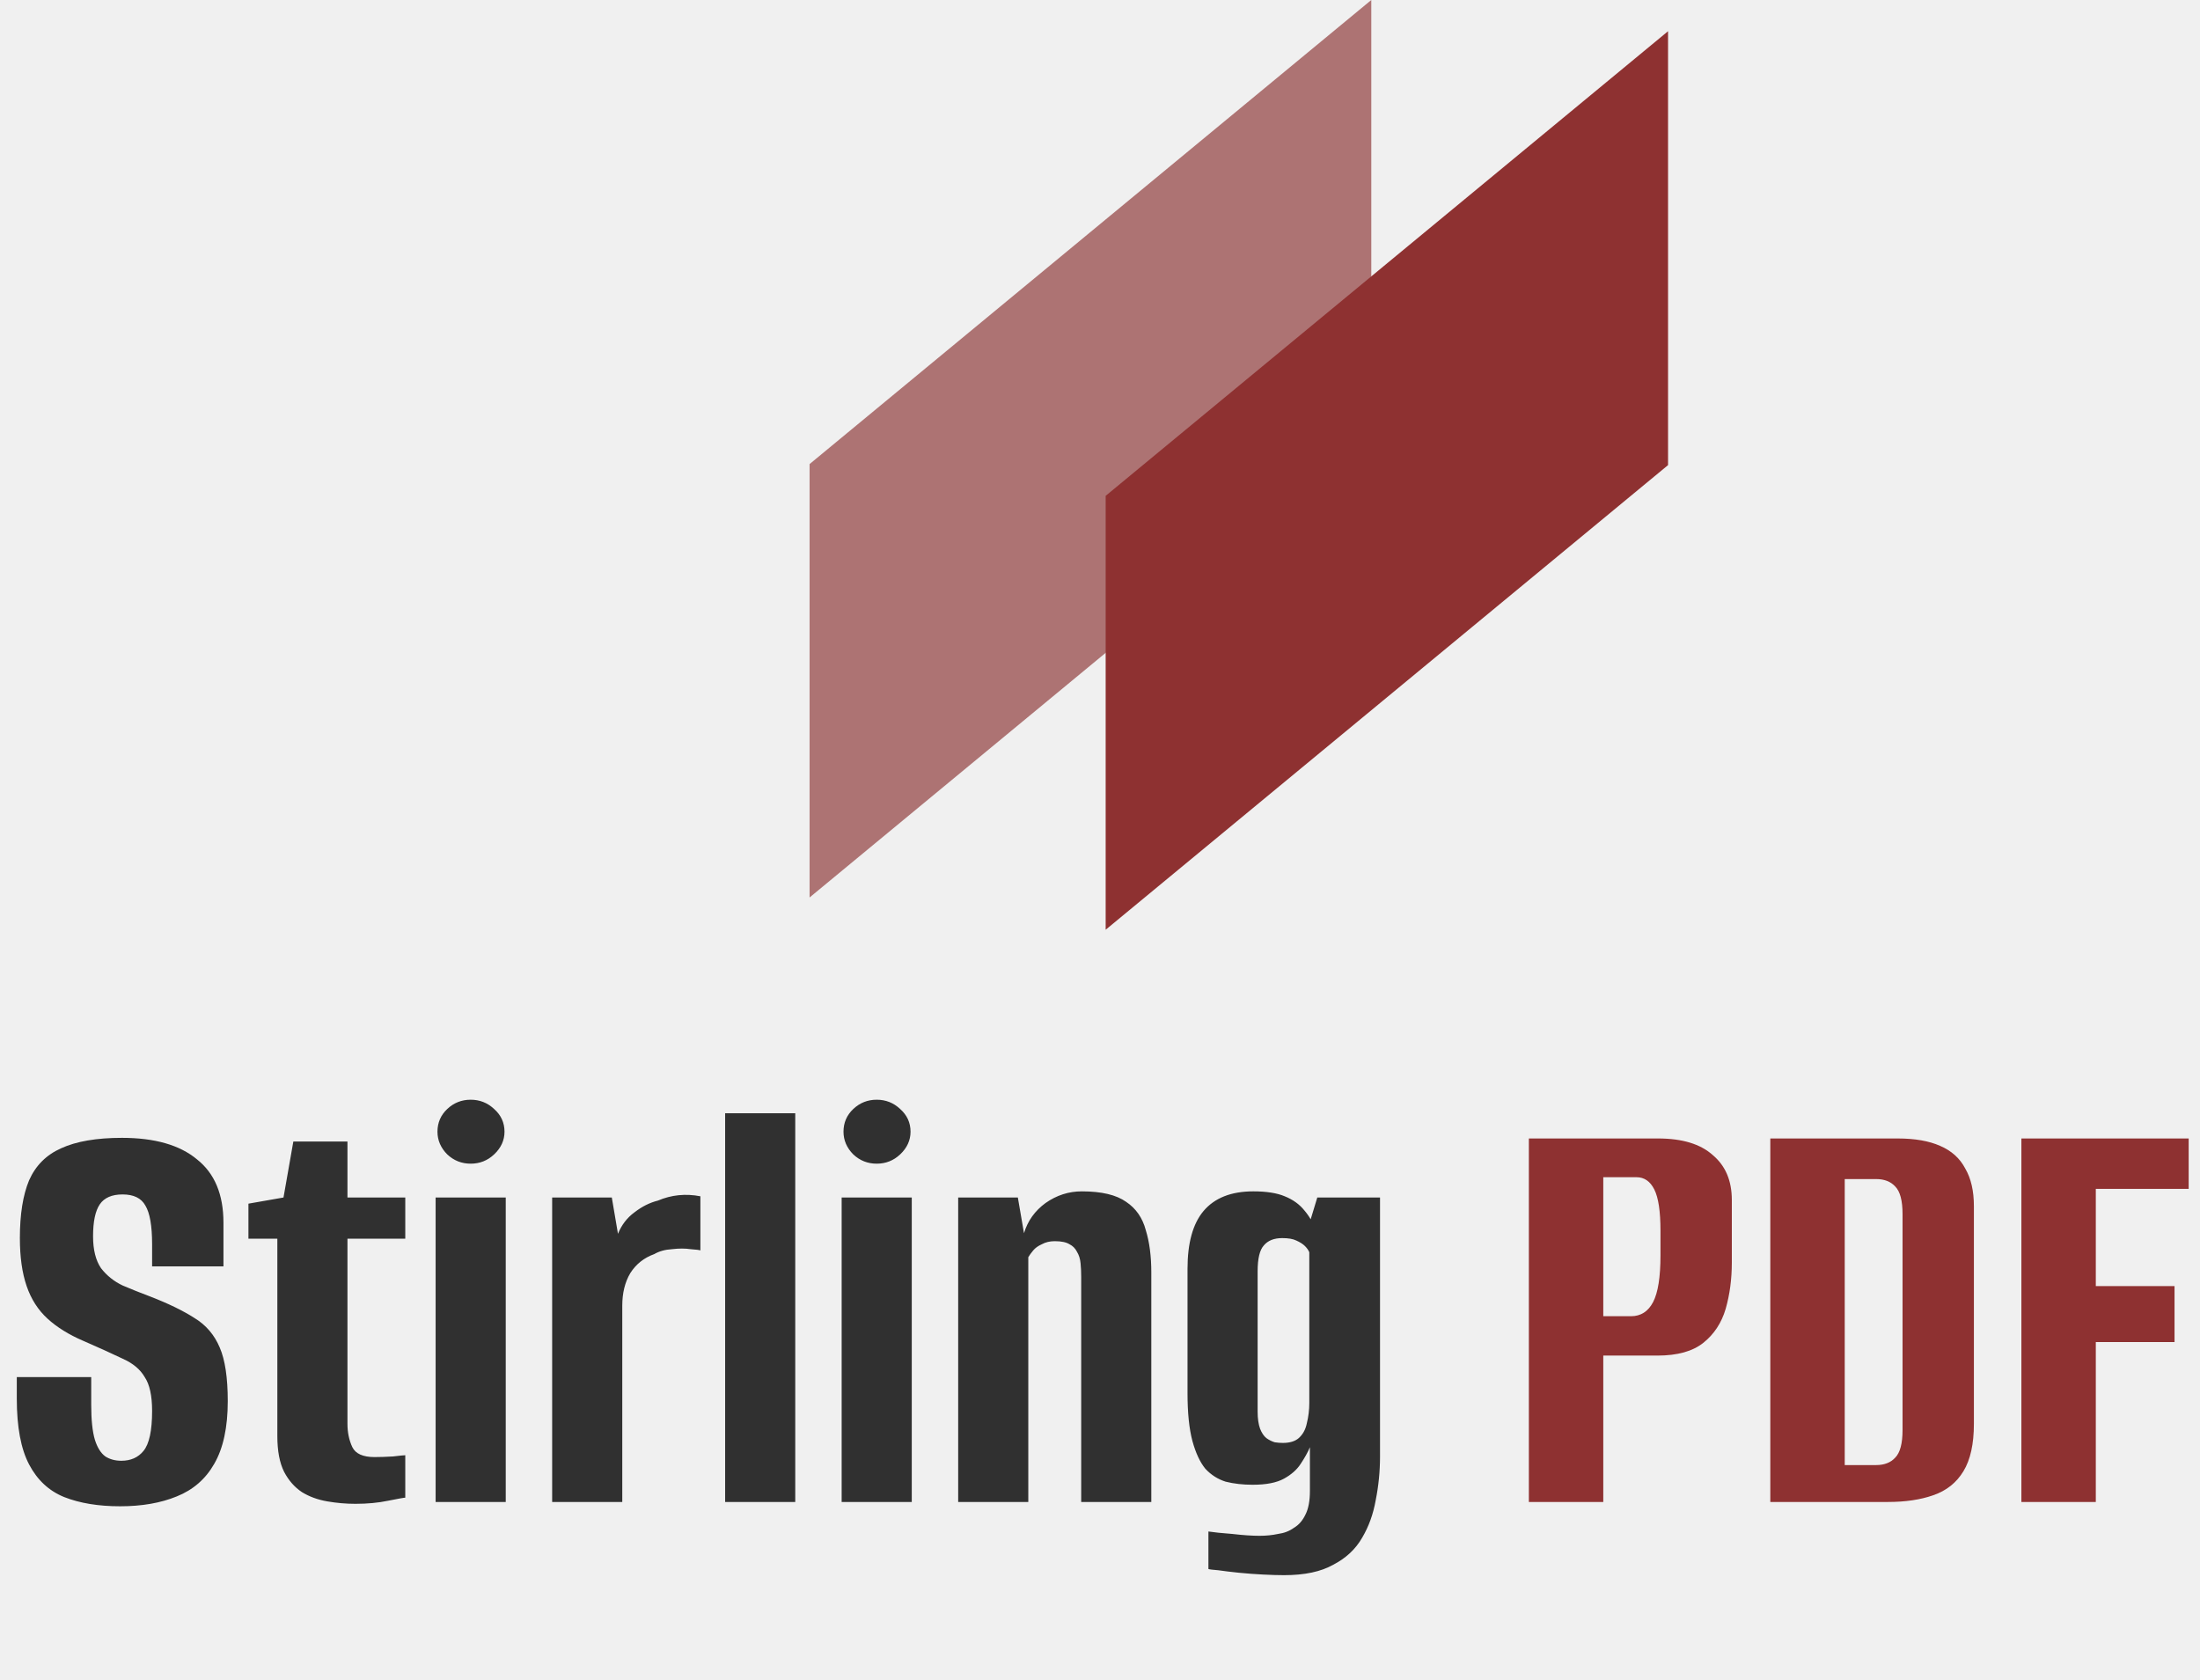
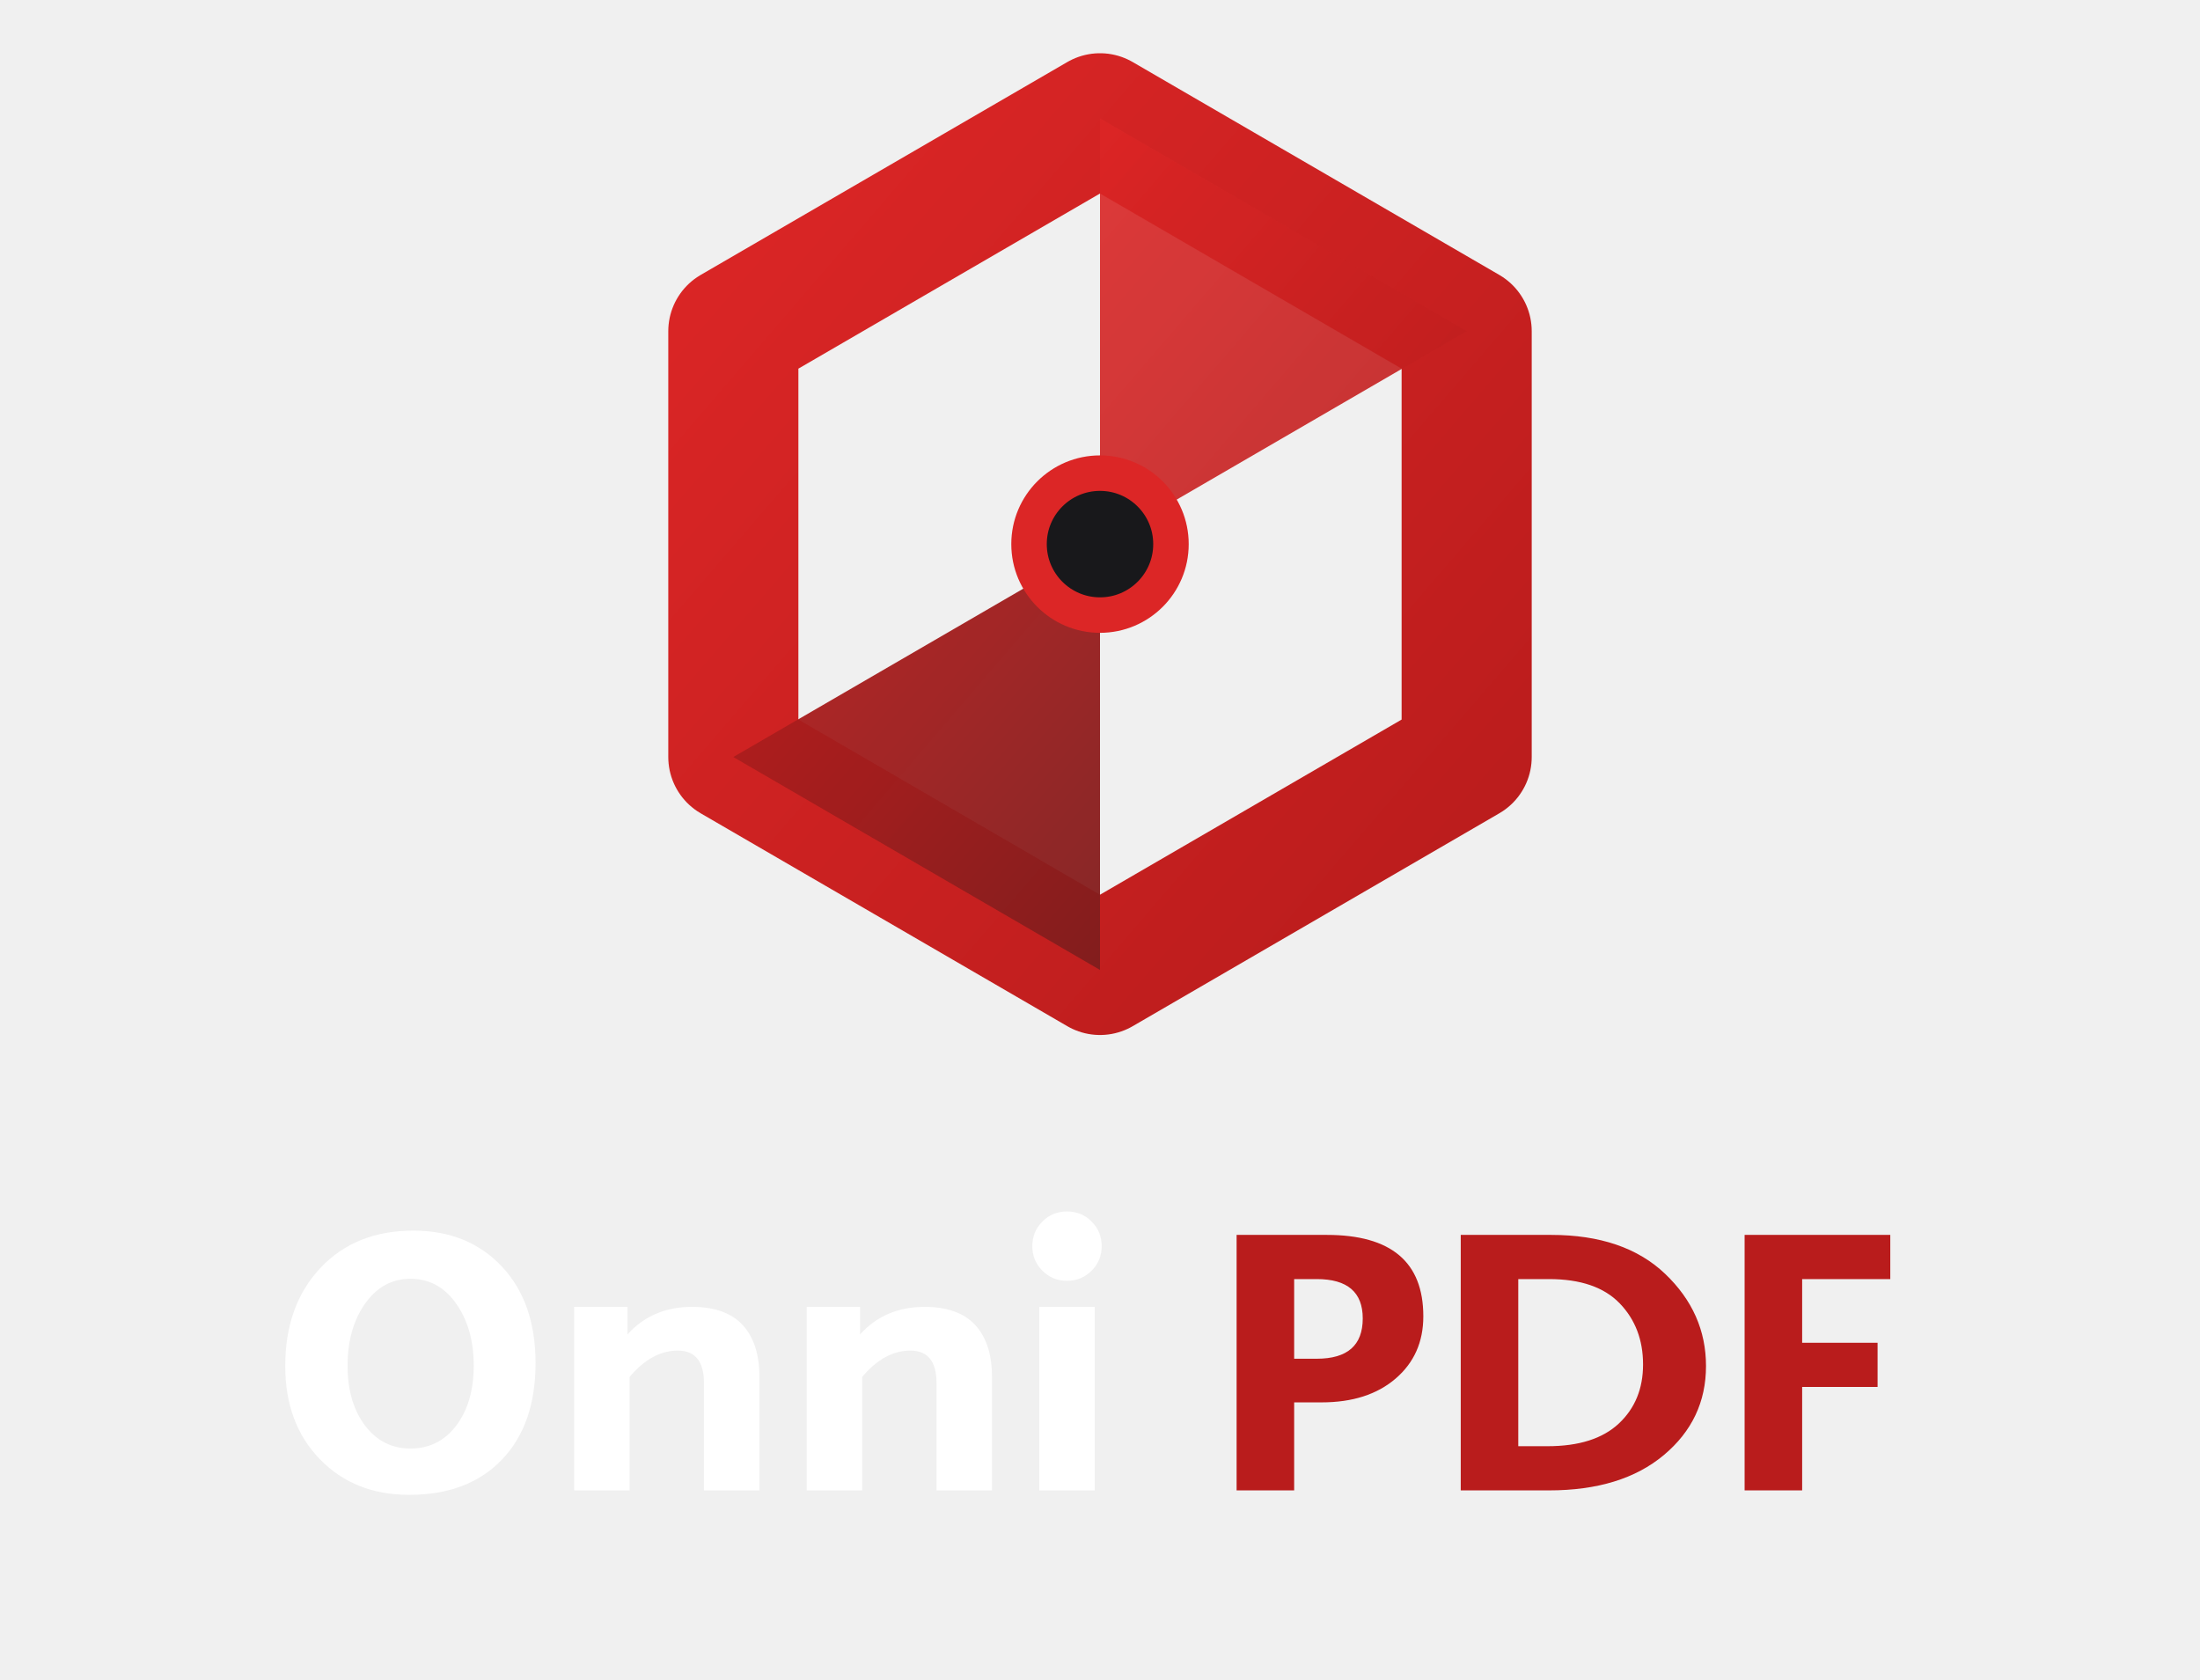
<svg xmlns="http://www.w3.org/2000/svg" width="186" height="142" viewBox="0 0 186 142" fill="none">
-   <path d="M68.447 39.233L115.936 1.56549e-05L115.937 36.639L68.447 75.873L68.447 39.233Z" fill="#AD7373" />
-   <path d="M93.479 41.918L141.026 2.639L141.026 39.321L93.479 78.601L93.479 41.918Z" fill="#8E3131" />
-   <path d="M10.156 127.343C8.319 127.343 6.741 127.083 5.424 126.563C4.141 126.043 3.153 125.125 2.46 123.807C1.767 122.49 1.42 120.635 1.42 118.243V116.423C2.495 116.423 3.552 116.423 4.592 116.423C5.632 116.423 6.672 116.423 7.712 116.423V118.763C7.712 120.046 7.816 121.034 8.024 121.727C8.232 122.386 8.527 122.854 8.908 123.131C9.289 123.374 9.74 123.495 10.26 123.495C11.057 123.495 11.681 123.218 12.132 122.663C12.617 122.074 12.86 120.947 12.86 119.283C12.86 118.001 12.652 117.047 12.236 116.423C11.854 115.765 11.23 115.245 10.364 114.863C9.497 114.447 8.388 113.945 7.036 113.355C5.823 112.835 4.817 112.211 4.02 111.483C3.223 110.755 2.633 109.837 2.252 108.727C1.871 107.618 1.68 106.266 1.68 104.671C1.68 102.661 1.94 101.031 2.46 99.784C3.015 98.535 3.916 97.634 5.164 97.079C6.447 96.49 8.163 96.195 10.312 96.195C13.085 96.195 15.2 96.802 16.656 98.016C18.146 99.194 18.892 100.979 18.892 103.371V107.063C17.887 107.063 16.881 107.063 15.876 107.063C14.905 107.063 13.9 107.063 12.86 107.063V105.191C12.86 103.631 12.669 102.539 12.288 101.915C11.941 101.291 11.3 100.979 10.364 100.979C9.463 100.979 8.821 101.257 8.44 101.811C8.059 102.366 7.868 103.267 7.868 104.515C7.868 105.659 8.093 106.561 8.544 107.219C9.029 107.843 9.636 108.329 10.364 108.675C11.092 108.987 11.872 109.299 12.704 109.611C14.229 110.201 15.477 110.807 16.448 111.431C17.419 112.021 18.129 112.853 18.58 113.927C19.03 114.967 19.256 116.475 19.256 118.451C19.256 120.67 18.875 122.438 18.112 123.755C17.384 125.038 16.326 125.957 14.94 126.511C13.588 127.066 11.993 127.343 10.156 127.343ZM30.052 127.135C29.255 127.135 28.458 127.066 27.66 126.927C26.863 126.789 26.152 126.529 25.528 126.147C24.904 125.731 24.402 125.159 24.02 124.431C23.639 123.669 23.448 122.663 23.448 121.415V104.723H21.004V101.759L23.968 101.239L24.8 96.507H29.376V101.239H34.264V104.723H29.376V120.375C29.376 121.103 29.515 121.762 29.792 122.351C30.07 122.906 30.694 123.183 31.664 123.183C32.115 123.183 32.635 123.166 33.224 123.131C33.814 123.062 34.16 123.027 34.264 123.027V126.615C34.16 126.615 33.675 126.702 32.808 126.875C31.976 127.049 31.058 127.135 30.052 127.135ZM36.83 126.979V101.239H42.758V126.979H36.83ZM39.794 98.379C39.032 98.379 38.373 98.12 37.818 97.6C37.264 97.045 36.986 96.403 36.986 95.675C36.986 94.913 37.264 94.272 37.818 93.751C38.373 93.231 39.032 92.972 39.794 92.972C40.557 92.972 41.216 93.231 41.77 93.751C42.36 94.272 42.654 94.913 42.654 95.675C42.654 96.403 42.36 97.045 41.77 97.6C41.216 98.12 40.557 98.379 39.794 98.379ZM46.682 126.979V101.239H51.726L52.246 104.307C52.558 103.545 53.026 102.938 53.65 102.487C54.274 102.002 54.932 101.673 55.626 101.499C56.77 101.014 57.966 100.893 59.214 101.135V105.711C59.145 105.677 58.867 105.642 58.382 105.607C57.931 105.538 57.411 105.538 56.822 105.607C56.233 105.642 55.73 105.781 55.314 106.023C54.447 106.335 53.771 106.873 53.286 107.635C52.835 108.398 52.61 109.317 52.61 110.391V126.979H46.682ZM61.307 126.979V94.115H67.235V126.979H61.307ZM71.158 126.979V101.239H77.086V126.979H71.158ZM74.122 98.379C73.36 98.379 72.701 98.12 72.146 97.6C71.592 97.045 71.314 96.403 71.314 95.675C71.314 94.913 71.592 94.272 72.146 93.751C72.701 93.231 73.36 92.972 74.122 92.972C74.885 92.972 75.544 93.231 76.098 93.751C76.688 94.272 76.982 94.913 76.982 95.675C76.982 96.403 76.688 97.045 76.098 97.6C75.544 98.12 74.885 98.379 74.122 98.379ZM81.01 126.979V101.239H86.054L86.574 104.255C86.886 103.215 87.493 102.366 88.394 101.707C89.33 101.049 90.353 100.719 91.462 100.719C93.126 100.719 94.374 101.014 95.206 101.603C96.038 102.158 96.593 102.955 96.87 103.995C97.182 105.001 97.338 106.197 97.338 107.583V126.979H91.41V107.947C91.41 107.531 91.393 107.15 91.358 106.803C91.323 106.422 91.219 106.093 91.046 105.815C90.907 105.538 90.699 105.33 90.422 105.191C90.145 105.018 89.729 104.931 89.174 104.931C88.758 104.931 88.394 105.018 88.082 105.191C87.77 105.33 87.527 105.503 87.354 105.711C87.181 105.919 87.042 106.11 86.938 106.283V126.979H81.01ZM108.563 133.167C108.077 133.167 107.488 133.15 106.795 133.115C106.101 133.081 105.408 133.029 104.715 132.959C104.056 132.89 103.484 132.821 102.999 132.751C102.548 132.717 102.271 132.682 102.167 132.647V129.475C102.617 129.545 103.293 129.614 104.195 129.683C105.096 129.787 105.859 129.839 106.483 129.839C107.037 129.839 107.557 129.787 108.043 129.683C108.563 129.614 109.013 129.441 109.395 129.163C109.811 128.921 110.14 128.539 110.383 128.019C110.625 127.534 110.747 126.875 110.747 126.043V122.351C110.573 122.767 110.313 123.235 109.967 123.755C109.655 124.241 109.187 124.657 108.563 125.003C107.939 125.35 107.055 125.523 105.911 125.523C105.079 125.523 104.316 125.437 103.623 125.263C102.964 125.055 102.392 124.691 101.907 124.171C101.456 123.617 101.092 122.837 100.815 121.831C100.537 120.791 100.399 119.439 100.399 117.775V107.271C100.399 105.087 100.849 103.458 101.751 102.383C102.687 101.274 104.091 100.719 105.963 100.719C107.072 100.719 107.956 100.858 108.615 101.135C109.308 101.413 109.863 101.811 110.279 102.331C110.695 102.817 111.024 103.389 111.267 104.047L110.487 104.151L111.371 101.239H116.675V123.131C116.675 124.379 116.553 125.61 116.311 126.823C116.103 128.002 115.721 129.059 115.167 129.995C114.612 130.966 113.797 131.729 112.723 132.283C111.683 132.873 110.296 133.167 108.563 133.167ZM108.459 121.987C109.048 121.987 109.499 121.849 109.811 121.571C110.157 121.259 110.383 120.843 110.487 120.323C110.625 119.769 110.695 119.197 110.695 118.607V105.867C110.625 105.694 110.504 105.521 110.331 105.347C110.157 105.174 109.915 105.018 109.603 104.879C109.325 104.741 108.927 104.671 108.407 104.671C107.713 104.671 107.193 104.879 106.847 105.295C106.5 105.677 106.327 106.405 106.327 107.479V119.335C106.327 119.925 106.396 120.41 106.535 120.791C106.673 121.138 106.847 121.398 107.055 121.571C107.297 121.745 107.54 121.866 107.783 121.935C108.025 121.97 108.251 121.987 108.459 121.987Z" fill="black" fill-opacity="0.8" />
-   <path d="M129.258 126.979V96.248H140.178C142.224 96.248 143.766 96.716 144.806 97.651C145.881 98.553 146.418 99.818 146.418 101.447V106.751C146.418 108.138 146.245 109.438 145.898 110.651C145.552 111.83 144.928 112.783 144.026 113.511C143.125 114.239 141.825 114.603 140.126 114.603H135.55V126.979H129.258ZM135.55 111.275H137.89C138.722 111.275 139.346 110.877 139.762 110.079C140.178 109.282 140.386 107.965 140.386 106.127V104.047C140.386 102.418 140.213 101.257 139.866 100.563C139.52 99.87 139.017 99.523 138.358 99.523H135.55V111.275ZM149.672 126.979V96.248H160.436C161.892 96.248 163.088 96.456 164.024 96.871C164.995 97.287 165.706 97.929 166.156 98.796C166.642 99.627 166.884 100.685 166.884 101.967V120.375C166.884 122.074 166.59 123.409 166 124.379C165.411 125.35 164.562 126.026 163.452 126.407C162.378 126.789 161.095 126.979 159.604 126.979H149.672ZM155.964 123.859H158.616C159.31 123.859 159.847 123.651 160.228 123.235C160.644 122.819 160.852 122.039 160.852 120.895V102.643C160.852 101.499 160.644 100.719 160.228 100.303C159.847 99.888 159.31 99.68 158.616 99.68H155.964V123.859ZM170.899 126.979V96.248H185.043V100.511H177.191V108.727H183.847V113.459H177.191V126.979H170.899Z" fill="#8E3131" />
+   <defs>
+     <linearGradient id="bloodHexD" x1="0%" y1="0%" x2="100%" y2="100%">
+       <stop offset="0%" stop-color="#DC2626" />
+       <stop offset="100%" stop-color="#B91C1C" />
+     </linearGradient>
+     <linearGradient id="facet1D" x1="0%" y1="0%" x2="100%" y2="100%">
+       <stop offset="0%" stop-color="#DC2626" />
+       <stop offset="100%" stop-color="#B91C1C" />
+     </linearGradient>
+     <linearGradient id="facet2D" x1="0%" y1="0%" x2="100%" y2="100%">
+       <stop offset="0%" stop-color="#B91C1C" />
+       <stop offset="100%" stop-color="#7F1D1D" />
+     </linearGradient>
+   </defs>
+   <g id="symbol">
+     <path d="M 93 10 L 124 28 L 124 64 L 93 82 L 62 64 L 62 28 Z" fill="none" stroke="url(#bloodHexD)" stroke-width="11" stroke-linejoin="round" stroke-linecap="round" />
+     <path d="M 93 10 L 124 28 L 93 46 Z" fill="url(#facet1D)" opacity="0.9" />
+     <path d="M 62 64 L 93 82 L 93 46 Z" fill="url(#facet2D)" opacity="0.95" />
+     <circle cx="93" cy="46" r="6" fill="#18181B" stroke="#DC2626" stroke-width="3" />
+   </g>
+   <g id="wordmark" transform="translate(23, 102) scale(1.2)">
+     <path d="M9.665 20.314Q5.799 20.314 3.364 17.797Q0.929 15.28 0.929 11.238Q0.929 6.971 3.402 4.335Q5.874 1.699 9.954 1.699Q13.808 1.699 16.186 4.222Q18.565 6.745 18.565 11.029Q18.565 15.372 16.186 17.843Q13.808 20.314 9.665 20.314ZM9.749 5.092Q7.791 5.092 6.556 6.841Q5.322 8.59 5.322 11.218Q5.322 13.803 6.548 15.427Q7.774 17.05 9.749 17.05Q11.757 17.05 12.983 15.427Q14.209 13.803 14.209 11.201Q14.209 8.598 12.975 6.845Q11.741 5.092 9.749 5.092ZM21.285 20.0V7.071H25.042V9.013Q26.791 7.071 29.586 7.071Q31.979 7.071 33.159 8.351Q34.339 9.632 34.339 12.017V20.0H30.431V12.444Q30.431 10.151 28.59 10.151Q26.749 10.151 25.192 12.008V20.0H21.285ZM37.669 20.0V7.071H41.427V9.013Q43.176 7.071 45.971 7.071Q48.364 7.071 49.544 8.351Q50.724 9.632 50.724 12.017V20.0H46.816V12.444Q46.816 10.151 44.975 10.151Q43.134 10.151 41.577 12.008V20.0H37.669ZM54.054 20.0V7.071H57.962V20.0H54.054ZM56.008 5.234Q54.987 5.234 54.276 4.523Q53.565 3.812 53.565 2.791Q53.565 1.77 54.276 1.059Q54.987 0.347 56.008 0.347Q57.029 0.347 57.741 1.059Q58.452 1.77 58.452 2.791Q58.452 3.812 57.741 4.523Q57.029 5.234 56.008 5.234Z" fill="#FFFFFF" />
+     <path d="M72.013 13.799V20.0H67.958V2.0H74.31Q81.113 2.0 81.113 7.736Q81.113 10.448 79.161 12.123Q77.209 13.799 73.946 13.799ZM72.013 5.113V10.724H73.607Q76.845 10.724 76.845 7.887Q76.845 5.113 73.607 5.113ZM83.749 20.0V2.0H90.117Q95.272 2.0 98.151 4.745Q101.029 7.49 101.029 11.238Q101.029 15.021 98.059 17.51Q95.088 20.0 89.967 20.0ZM87.803 5.113V16.887H89.866Q93.18 16.887 94.887 15.289Q96.594 13.69 96.594 11.13Q96.594 8.527 94.946 6.82Q93.297 5.113 89.967 5.113ZM103.749 20.0V2.0H114.013V5.113H107.803V9.598H113.117V12.711H107.803V20.0H103.749Z" fill="#B91C1C" />
+   </g>
</svg>
